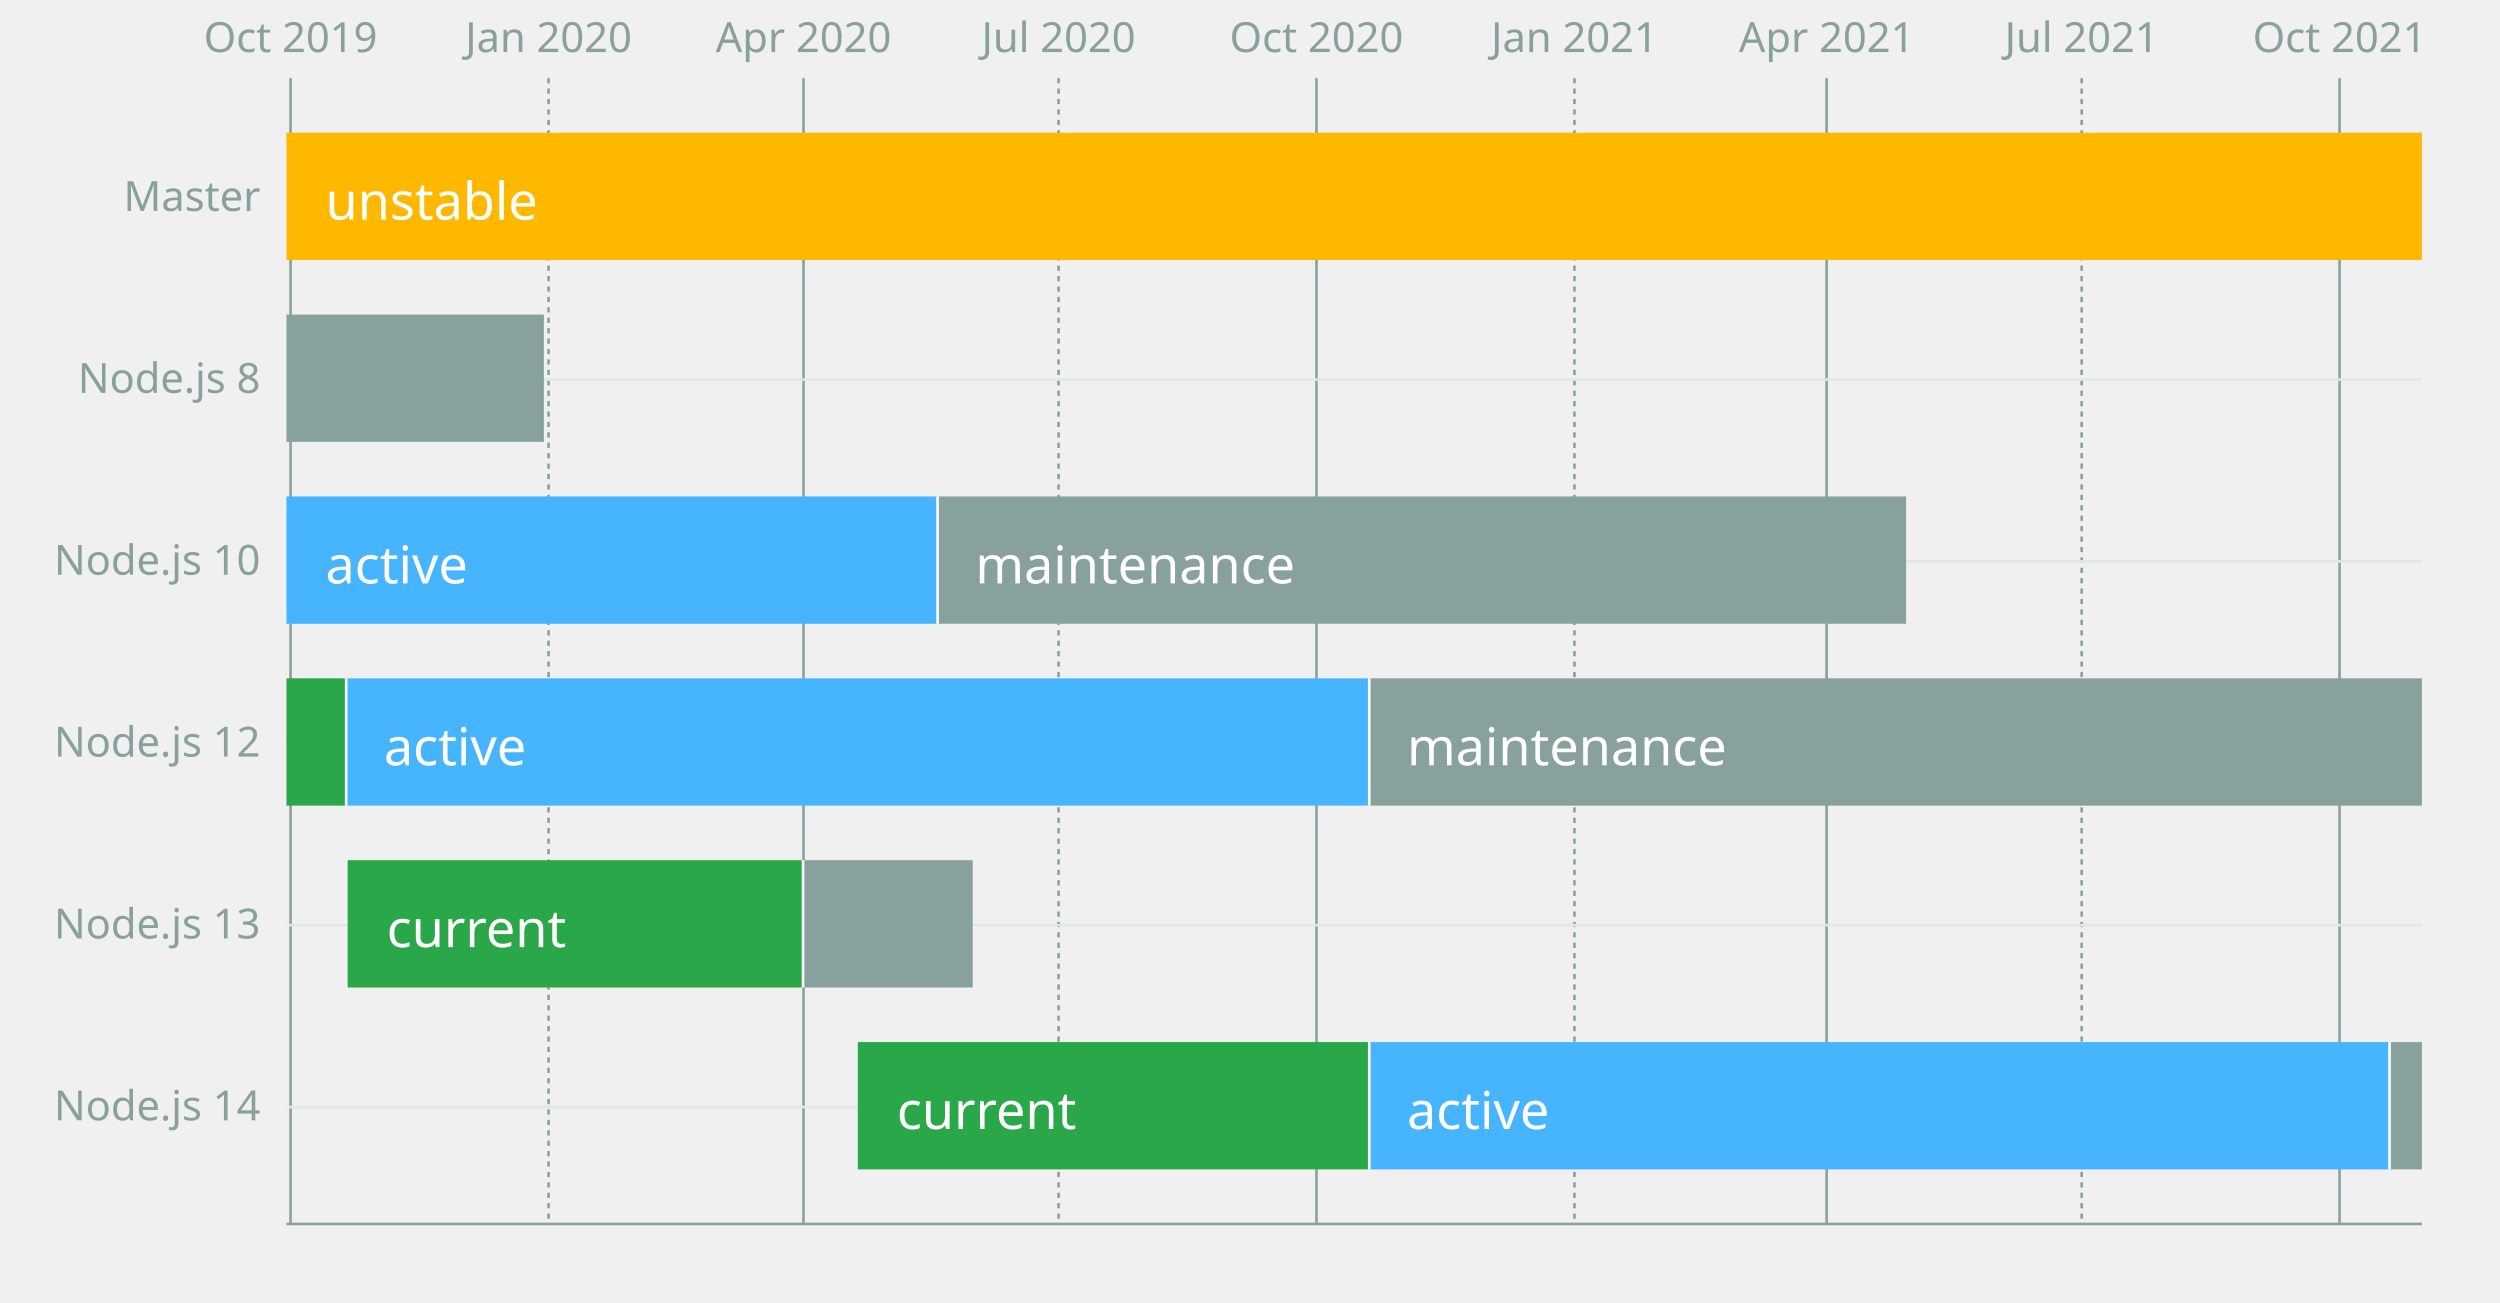
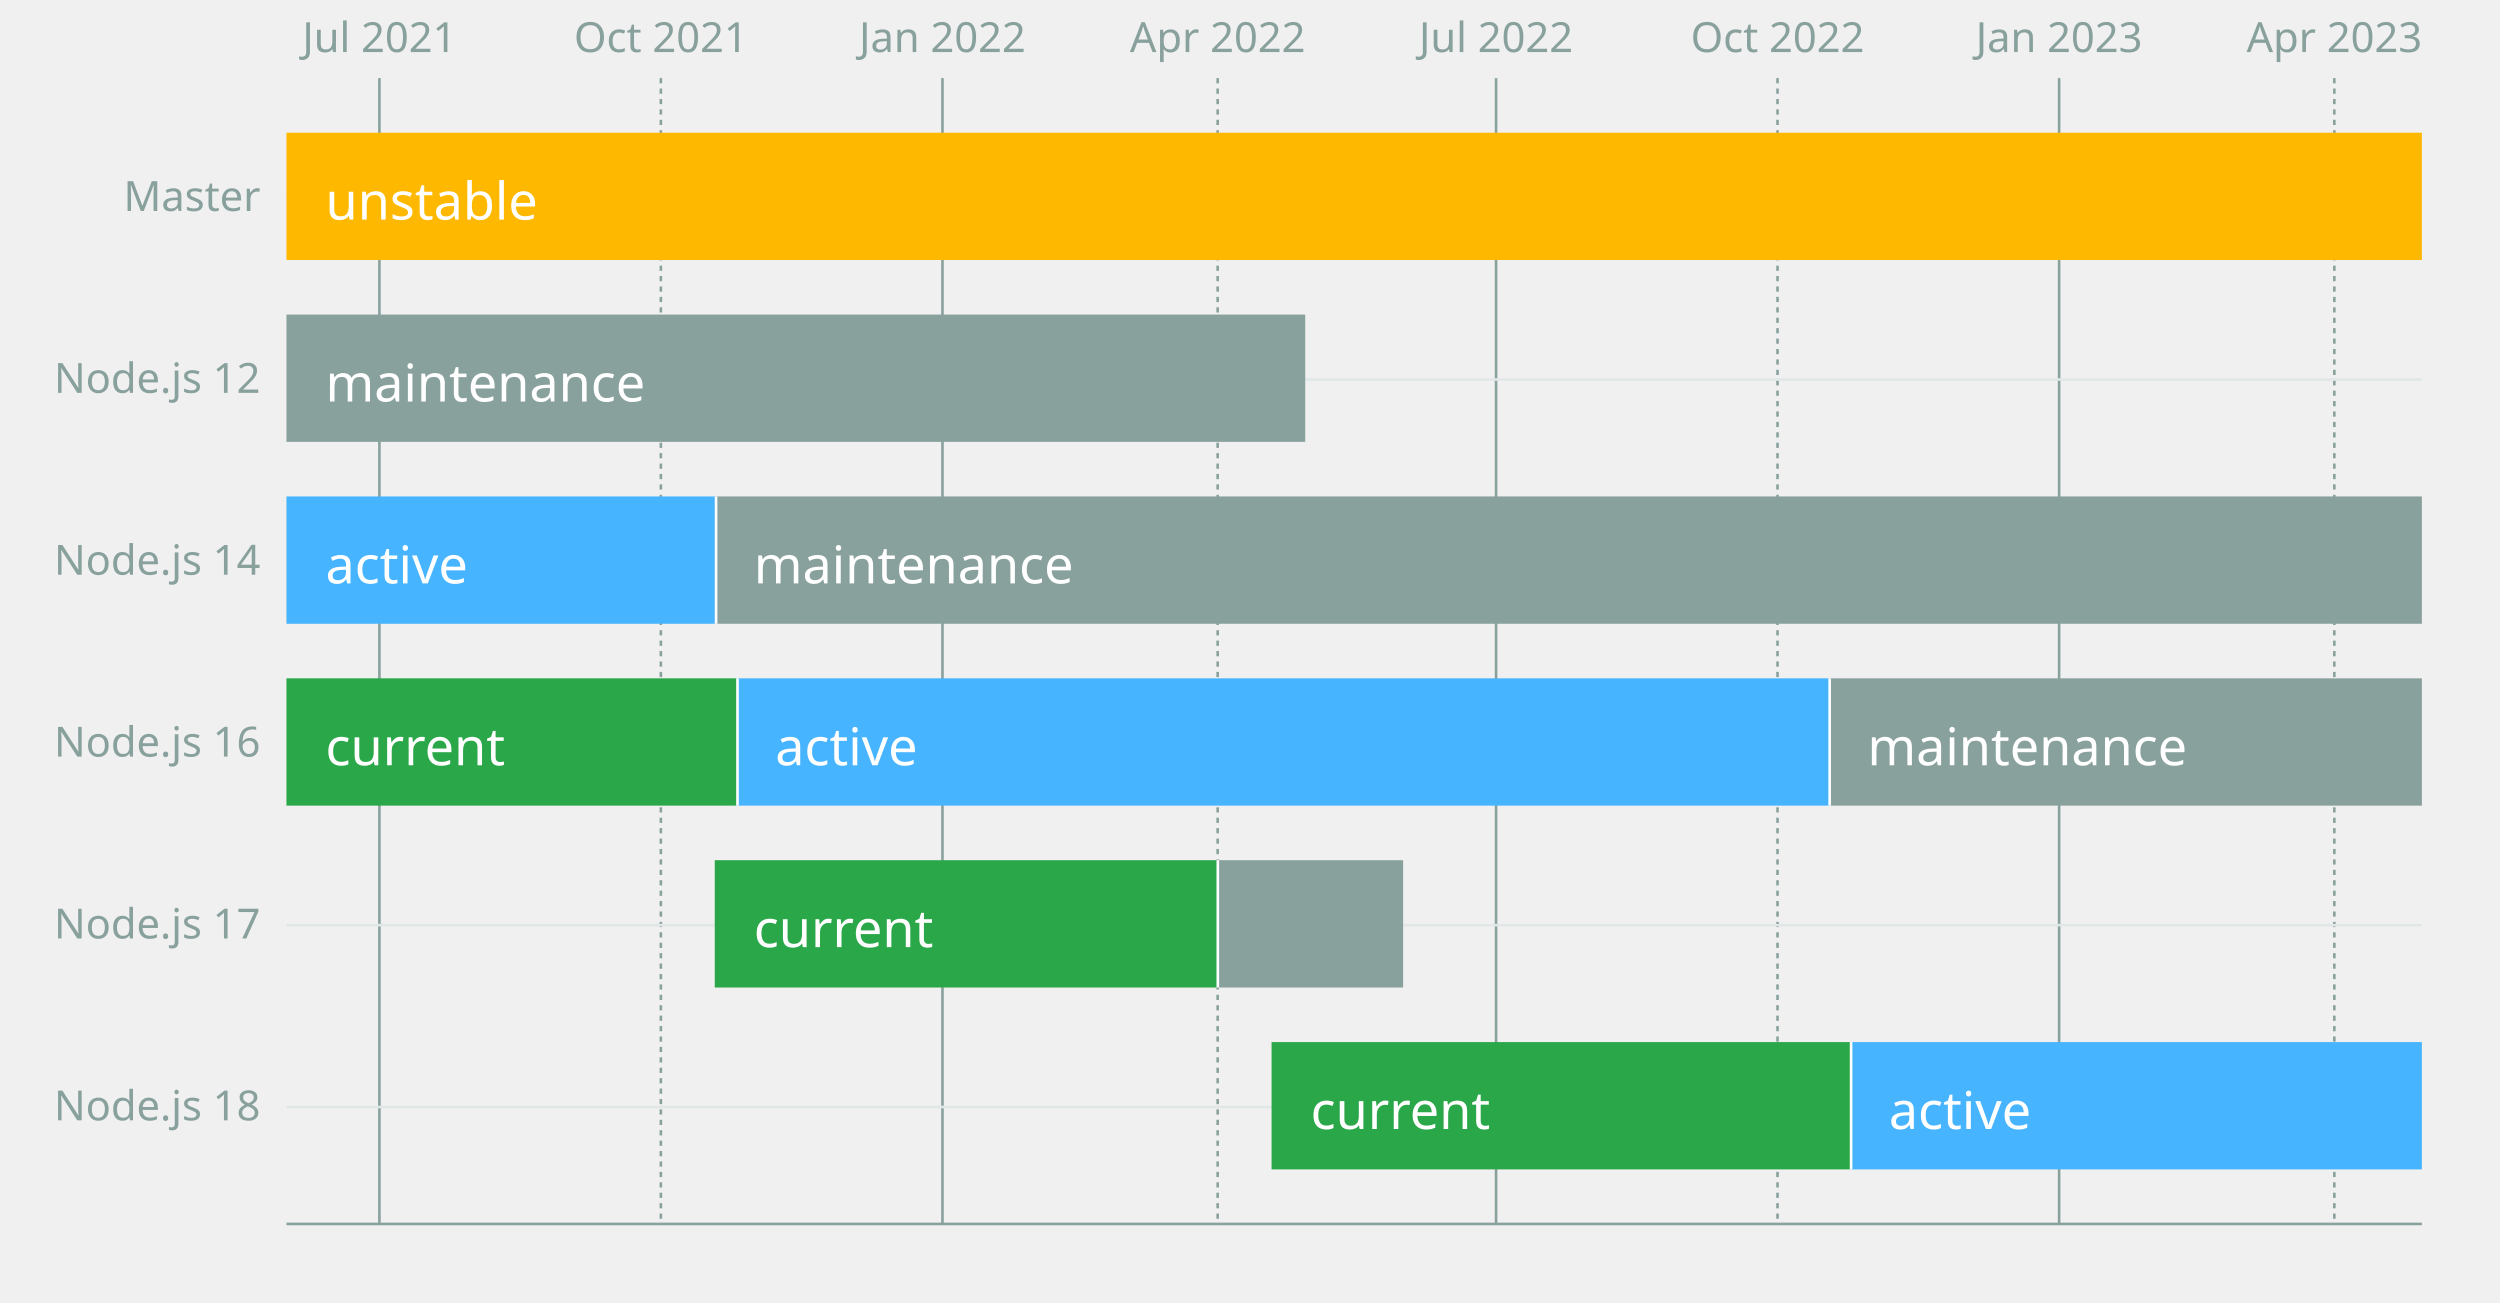
<svg xmlns="http://www.w3.org/2000/svg" width="960" height="500">
  <defs>
    <style>.current{fill:#2aa748}.active{fill:#47b4ff}.maintenance,.tick text{fill:#89a19d}.unstable{fill:#ffb800}.bar-join,.label{fill:#fff}.bar-join.current{display:none}.tick text{font:16px sans-serif}.axis--y .tick text{text-anchor:end}.label{font:20px sans-serif;font-weight:100;text-anchor:start;dominant-baseline:middle;text-transform:uppercase}</style>
  </defs>
  <g id="bar-container">
    <g class="axis axis--x" fill="none" font-size="10" font-family="sans-serif" text-anchor="middle">
      <g class="tick">
-         <path stroke="#89a19d" d="M.5 0v440" transform="translate(111.076 30)" />
-         <text fill="#000" x=".5" dy="-10" transform="translate(111.076 30)">Oct 2019</text>
+         <path stroke="#89a19d" d="M.5 0v440" transform="translate(145.195 30)" />
+         <text fill="#000" x=".5" dy="-10" transform="translate(145.195 30)">Jul 2021</text>
      </g>
      <g class="tick">
-         <path stroke="#89a19d" stroke-dasharray="2,2" d="M.5 0v440" transform="translate(210.145 30)" />
-         <text fill="#000" x=".5" dy="-10" transform="translate(210.145 30)">Jan 2020</text>
+         <path stroke="#89a19d" stroke-dasharray="2,2" d="M.5 0v440" transform="translate(253.275 30)" />
+         <text fill="#000" x=".5" dy="-10" transform="translate(253.275 30)">Oct 2021</text>
      </g>
      <g class="tick">
-         <path stroke="#89a19d" d="M.5 0v440" transform="translate(308.049 30)" />
-         <text fill="#000" x=".5" dy="-10" transform="translate(308.049 30)">Apr 2020</text>
+         <path stroke="#89a19d" d="M.5 0v440" transform="translate(361.404 30)" />
+         <text fill="#000" x=".5" dy="-10" transform="translate(361.404 30)">Jan 2022</text>
      </g>
      <g class="tick">
-         <path stroke="#89a19d" stroke-dasharray="2,2" d="M.5 0v440" transform="translate(405.996 30)" />
-         <text fill="#000" x=".5" dy="-10" transform="translate(405.996 30)">Jul 2020</text>
+         <path stroke="#89a19d" stroke-dasharray="2,2" d="M.5 0v440" transform="translate(467.086 30)" />
+         <text fill="#000" x=".5" dy="-10" transform="translate(467.086 30)">Apr 2022</text>
      </g>
      <g class="tick">
-         <path stroke="#89a19d" d="M.5 0v440" transform="translate(505.02 30)" />
-         <text fill="#000" x=".5" dy="-10" transform="translate(505.02 30)">Oct 2020</text>
+         <path stroke="#89a19d" d="M.5 0v440" transform="translate(573.991 30)" />
+         <text fill="#000" x=".5" dy="-10" transform="translate(573.991 30)">Jul 2022</text>
      </g>
      <g class="tick">
-         <path stroke="#89a19d" stroke-dasharray="2,2" d="M.5 0v440" transform="translate(604.09 30)" />
-         <text fill="#000" x=".5" dy="-10" transform="translate(604.09 30)">Jan 2021</text>
+         <path stroke="#89a19d" stroke-dasharray="2,2" d="M.5 0v440" transform="translate(682.071 30)" />
+         <text fill="#000" x=".5" dy="-10" transform="translate(682.071 30)">Oct 2022</text>
      </g>
      <g class="tick">
-         <path stroke="#89a19d" d="M.5 0v440" transform="translate(700.917 30)" />
-         <text fill="#000" x=".5" dy="-10" transform="translate(700.917 30)">Apr 2021</text>
+         <path stroke="#89a19d" d="M.5 0v440" transform="translate(790.2 30)" />
+         <text fill="#000" x=".5" dy="-10" transform="translate(790.2 30)">Jan 2023</text>
      </g>
      <g class="tick">
-         <path stroke="#89a19d" stroke-dasharray="2,2" d="M.5 0v440" transform="translate(798.865 30)" />
-         <text fill="#000" x=".5" dy="-10" transform="translate(798.865 30)">Jul 2021</text>
-       </g>
-       <g class="tick">
-         <path stroke="#89a19d" d="M.5 0v440" transform="translate(897.889 30)" />
-         <text fill="#000" x=".5" dy="-10" transform="translate(897.889 30)">Oct 2021</text>
+         <path stroke="#89a19d" stroke-dasharray="2,2" d="M.5 0v440" transform="translate(895.882 30)" />
+         <text fill="#000" x=".5" dy="-10" transform="translate(895.882 30)">Apr 2023</text>
      </g>
    </g>
    <g class="axis axis--y" fill="none" font-size="10" font-family="sans-serif">
      <g class="tick">
        <path stroke="#e1e7e7" d="M0 .5h820" transform="translate(110 75.397)" />
        <text fill="#000" y=".5" dy=".32em" dx="-10" transform="translate(110 75.397)">Master</text>
      </g>
      <g class="tick">
        <path stroke="#e1e7e7" d="M0 .5h820" transform="translate(110 145.238)" />
-         <text fill="#000" y=".5" dy=".32em" dx="-10" transform="translate(110 145.238)">Node.js 8</text>
+         <text fill="#000" y=".5" dy=".32em" dx="-10" transform="translate(110 145.238)">Node.js 12</text>
      </g>
      <g class="tick">
        <path stroke="#e1e7e7" d="M0 .5h820" transform="translate(110 215.08)" />
-         <text fill="#000" y=".5" dy=".32em" dx="-10" transform="translate(110 215.08)">Node.js 10</text>
+         <text fill="#000" y=".5" dy=".32em" dx="-10" transform="translate(110 215.08)">Node.js 14</text>
      </g>
      <g class="tick">
        <path stroke="#e1e7e7" d="M0 .5h820" transform="translate(110 284.92)" />
-         <text fill="#000" y=".5" dy=".32em" dx="-10" transform="translate(110 284.92)">Node.js 12</text>
+         <text fill="#000" y=".5" dy=".32em" dx="-10" transform="translate(110 284.92)">Node.js 16</text>
      </g>
      <g class="tick">
        <path stroke="#e1e7e7" d="M0 .5h820" transform="translate(110 354.762)" />
-         <text fill="#000" y=".5" dy=".32em" dx="-10" transform="translate(110 354.762)">Node.js 13</text>
+         <text fill="#000" y=".5" dy=".32em" dx="-10" transform="translate(110 354.762)">Node.js 17</text>
      </g>
      <g class="tick">
        <path stroke="#e1e7e7" d="M0 .5h820" transform="translate(110 424.603)" />
-         <text fill="#000" y=".5" dy=".32em" dx="-10" transform="translate(110 424.603)">Node.js 14</text>
+         <text fill="#000" y=".5" dy=".32em" dx="-10" transform="translate(110 424.603)">Node.js 18</text>
      </g>
      <path stroke="#89a19d" d="M0 440h820" transform="translate(110 30)" />
    </g>
    <path class="bar unstable" d="M0 20.952h820v48.889H0z" transform="translate(110 30)" />
-     <text class="label" x="15" y="47.397" transform="translate(110 30)">unstable</text>
-     <path class="bar maintenance" d="M0 90.794h98.845v48.889H0zM249.534 160.635h372.417v48.889H249.534z" transform="translate(110 30)" />
-     <path class="bar-join maintenance" d="M248.534 160.635h2v48.889h-2z" transform="translate(110 30)" />
-     <text class="label" x="264.534" y="187.079" transform="translate(110 30)">maintenance</text>
-     <path class="bar active" d="M0 160.635h249.534v48.889H0z" transform="translate(110 30)" />
-     <text class="label" x="15" y="187.079" transform="translate(110 30)">active</text>
-     <path class="bar maintenance" d="M415.292 230.476H820v48.889H415.292z" transform="translate(110 30)" />
-     <path class="bar-join maintenance" d="M414.292 230.476h2v48.889h-2z" transform="translate(110 30)" />
-     <text class="label" x="430.292" y="256.921" transform="translate(110 30)">maintenance</text>
-     <path class="bar active" d="M22.424 230.476h392.868v48.889H22.424z" transform="translate(110 30)" />
-     <path class="bar-join active" d="M21.424 230.476h2v48.889h-2z" transform="translate(110 30)" />
-     <text class="label" x="37.424" y="256.921" transform="translate(110 30)">active</text>
+     <text class="label" x="15" y="47.397" style="opacity:1" transform="translate(110 30)">unstable</text>
+     <path class="bar maintenance" d="M0 90.794h391.203v48.889H0z" transform="translate(110 30)" />
+     <text class="label" x="15" y="117.238" style="opacity:1" transform="translate(110 30)">maintenance</text>
+     <path class="bar maintenance" d="M164.47 160.635H820v48.889H164.47z" transform="translate(110 30)" />
+     <path class="bar-join maintenance" style="opacity:1" d="M163.47 160.635h2v48.889h-2z" transform="translate(110 30)" />
+     <text class="label" x="179.47" y="187.079" style="opacity:1" transform="translate(110 30)">maintenance</text>
+     <path class="bar active" d="M0 160.635h164.47v48.889H0z" transform="translate(110 30)" />
+     <text class="label" x="15" y="187.079" style="opacity:1" transform="translate(110 30)">active</text>
+     <path class="bar maintenance" d="M592.092 230.476H820v48.889H592.092z" transform="translate(110 30)" />
+     <path class="bar-join maintenance" style="opacity:1" d="M591.092 230.476h2v48.889h-2z" transform="translate(110 30)" />
+     <text class="label" x="607.092" y="256.921" style="opacity:1" transform="translate(110 30)">maintenance</text>
    <g>
-       <path class="bar current" d="M0 230.476h22.424v48.889H0z" transform="translate(110 30)" />
+       <path class="bar active" d="M172.693 230.476h419.398v48.889H172.693z" transform="translate(110 30)" />
+       <path class="bar-join active" style="opacity:1" d="M171.693 230.476h2v48.889h-2z" transform="translate(110 30)" />
+       <text class="label" x="187.693" y="256.921" style="opacity:1" transform="translate(110 30)">active</text>
    </g>
    <g>
-       <path class="bar maintenance" d="M197.869 300.317h65.657v48.889h-65.657z" transform="translate(110 30)" />
-       <path class="bar-join maintenance" d="M196.869 300.317h2v48.889h-2z" transform="translate(110 30)" />
+       <path class="bar current" d="M0 230.476h172.693v48.889H0z" transform="translate(110 30)" />
+       <text class="label" x="15" y="256.921" style="opacity:1" transform="translate(110 30)">current</text>
    </g>
    <g>
-       <path class="bar current" d="M23.5 300.317h174.369v48.889H23.5z" transform="translate(110 30)" />
-       <text class="label" x="38.5" y="326.762" transform="translate(110 30)">current</text>
+       <path class="bar maintenance" d="M357.135 300.317h71.662v48.889h-71.662z" transform="translate(110 30)" />
+       <path class="bar-join maintenance" style="opacity:1" d="M356.135 300.317h2v48.889h-2z" transform="translate(110 30)" />
    </g>
    <g>
-       <path class="bar maintenance" d="M807.084 370.159H820v48.889h-12.916z" transform="translate(110 30)" />
-       <path class="bar-join maintenance" d="M806.084 370.159h2v48.889h-2z" transform="translate(110 30)" />
+       <path class="bar current" d="M164.47 300.317h192.665v48.889H164.47z" transform="translate(110 30)" />
+       <text class="label" x="179.47" y="326.762" style="opacity:1" transform="translate(110 30)">current</text>
    </g>
    <g>
-       <path class="bar active" d="M415.292 370.159h391.792v48.889H415.292z" transform="translate(110 30)" />
-       <path class="bar-join active" d="M414.292 370.159h2v48.889h-2z" transform="translate(110 30)" />
-       <text class="label" x="430.292" y="396.603" transform="translate(110 30)">active</text>
+       <path class="bar active" d="M600.315 370.159H820v48.889H600.315z" transform="translate(110 30)" />
+       <path class="bar-join active" style="opacity:1" d="M599.315 370.159h2v48.889h-2z" transform="translate(110 30)" />
+       <text class="label" x="615.315" y="396.603" style="opacity:1" transform="translate(110 30)">active</text>
    </g>
    <g>
-       <path class="bar current" d="M219.396 370.159h195.896v48.889H219.396z" transform="translate(110 30)" />
-       <text class="label" x="234.396" y="396.603" transform="translate(110 30)">current</text>
+       <path class="bar current" d="M378.281 370.159h222.034v48.889H378.281z" transform="translate(110 30)" />
+       <text class="label" x="393.281" y="396.603" style="opacity:1" transform="translate(110 30)">current</text>
    </g>
  </g>
</svg>
